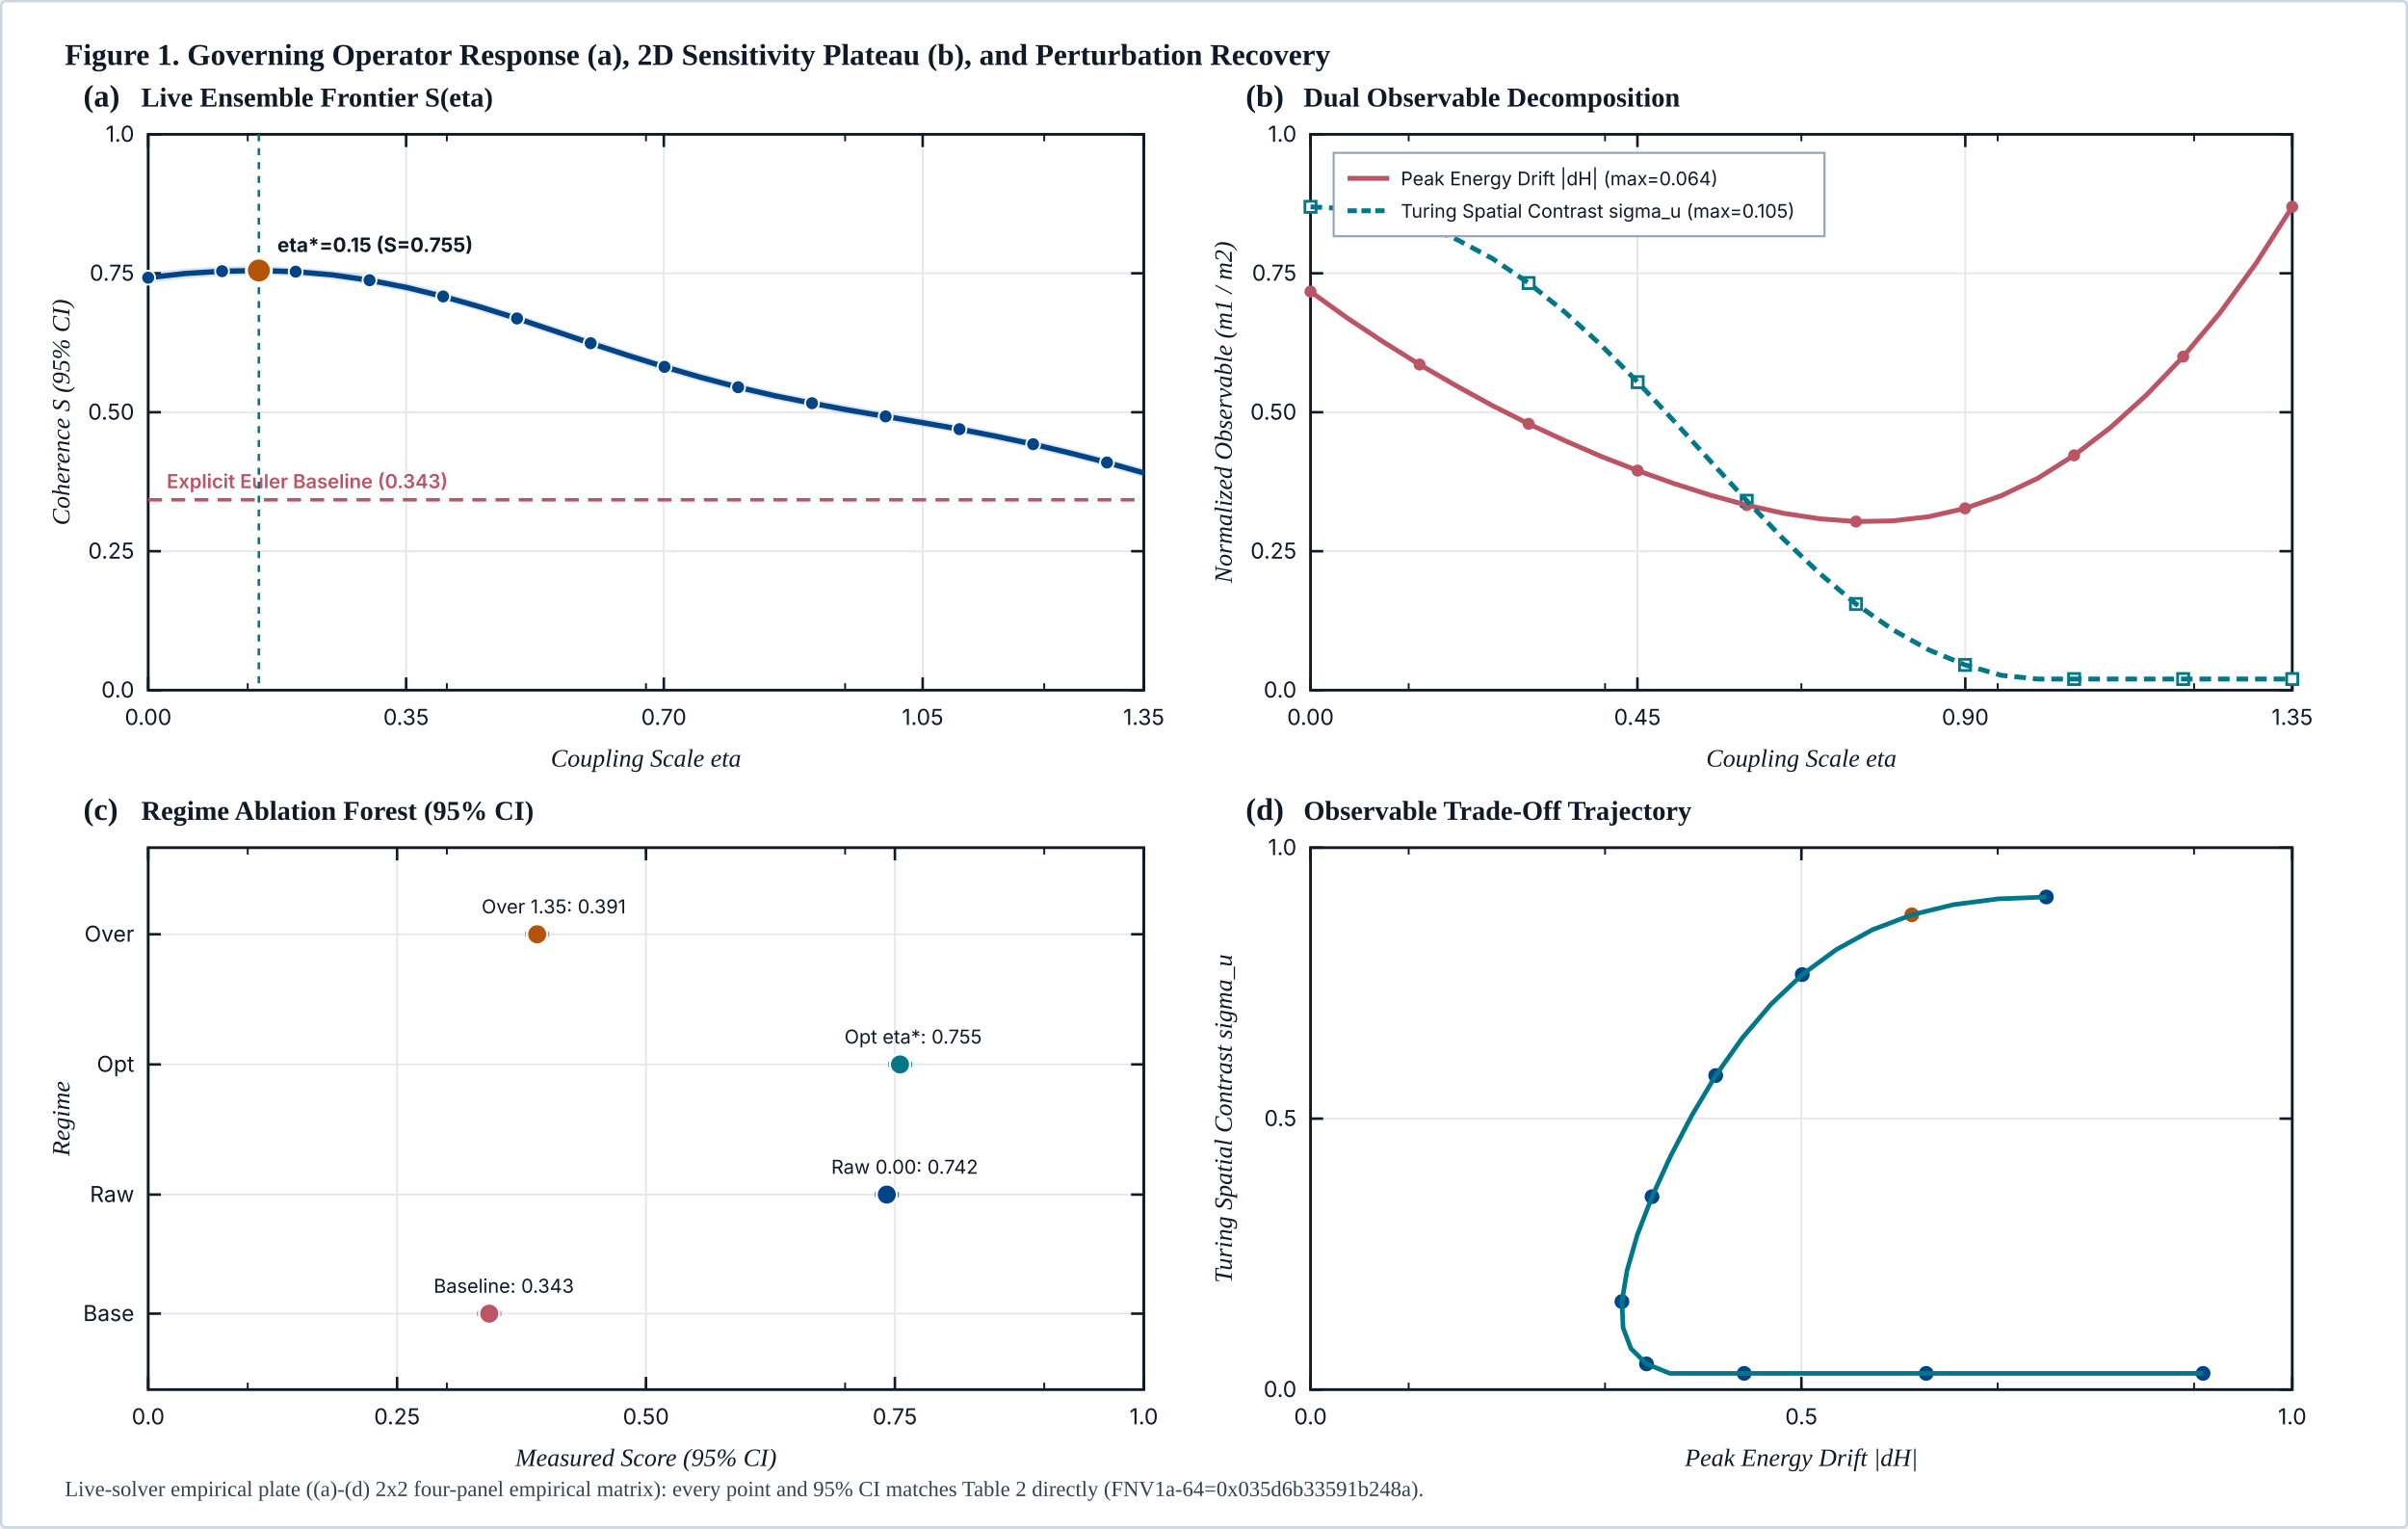
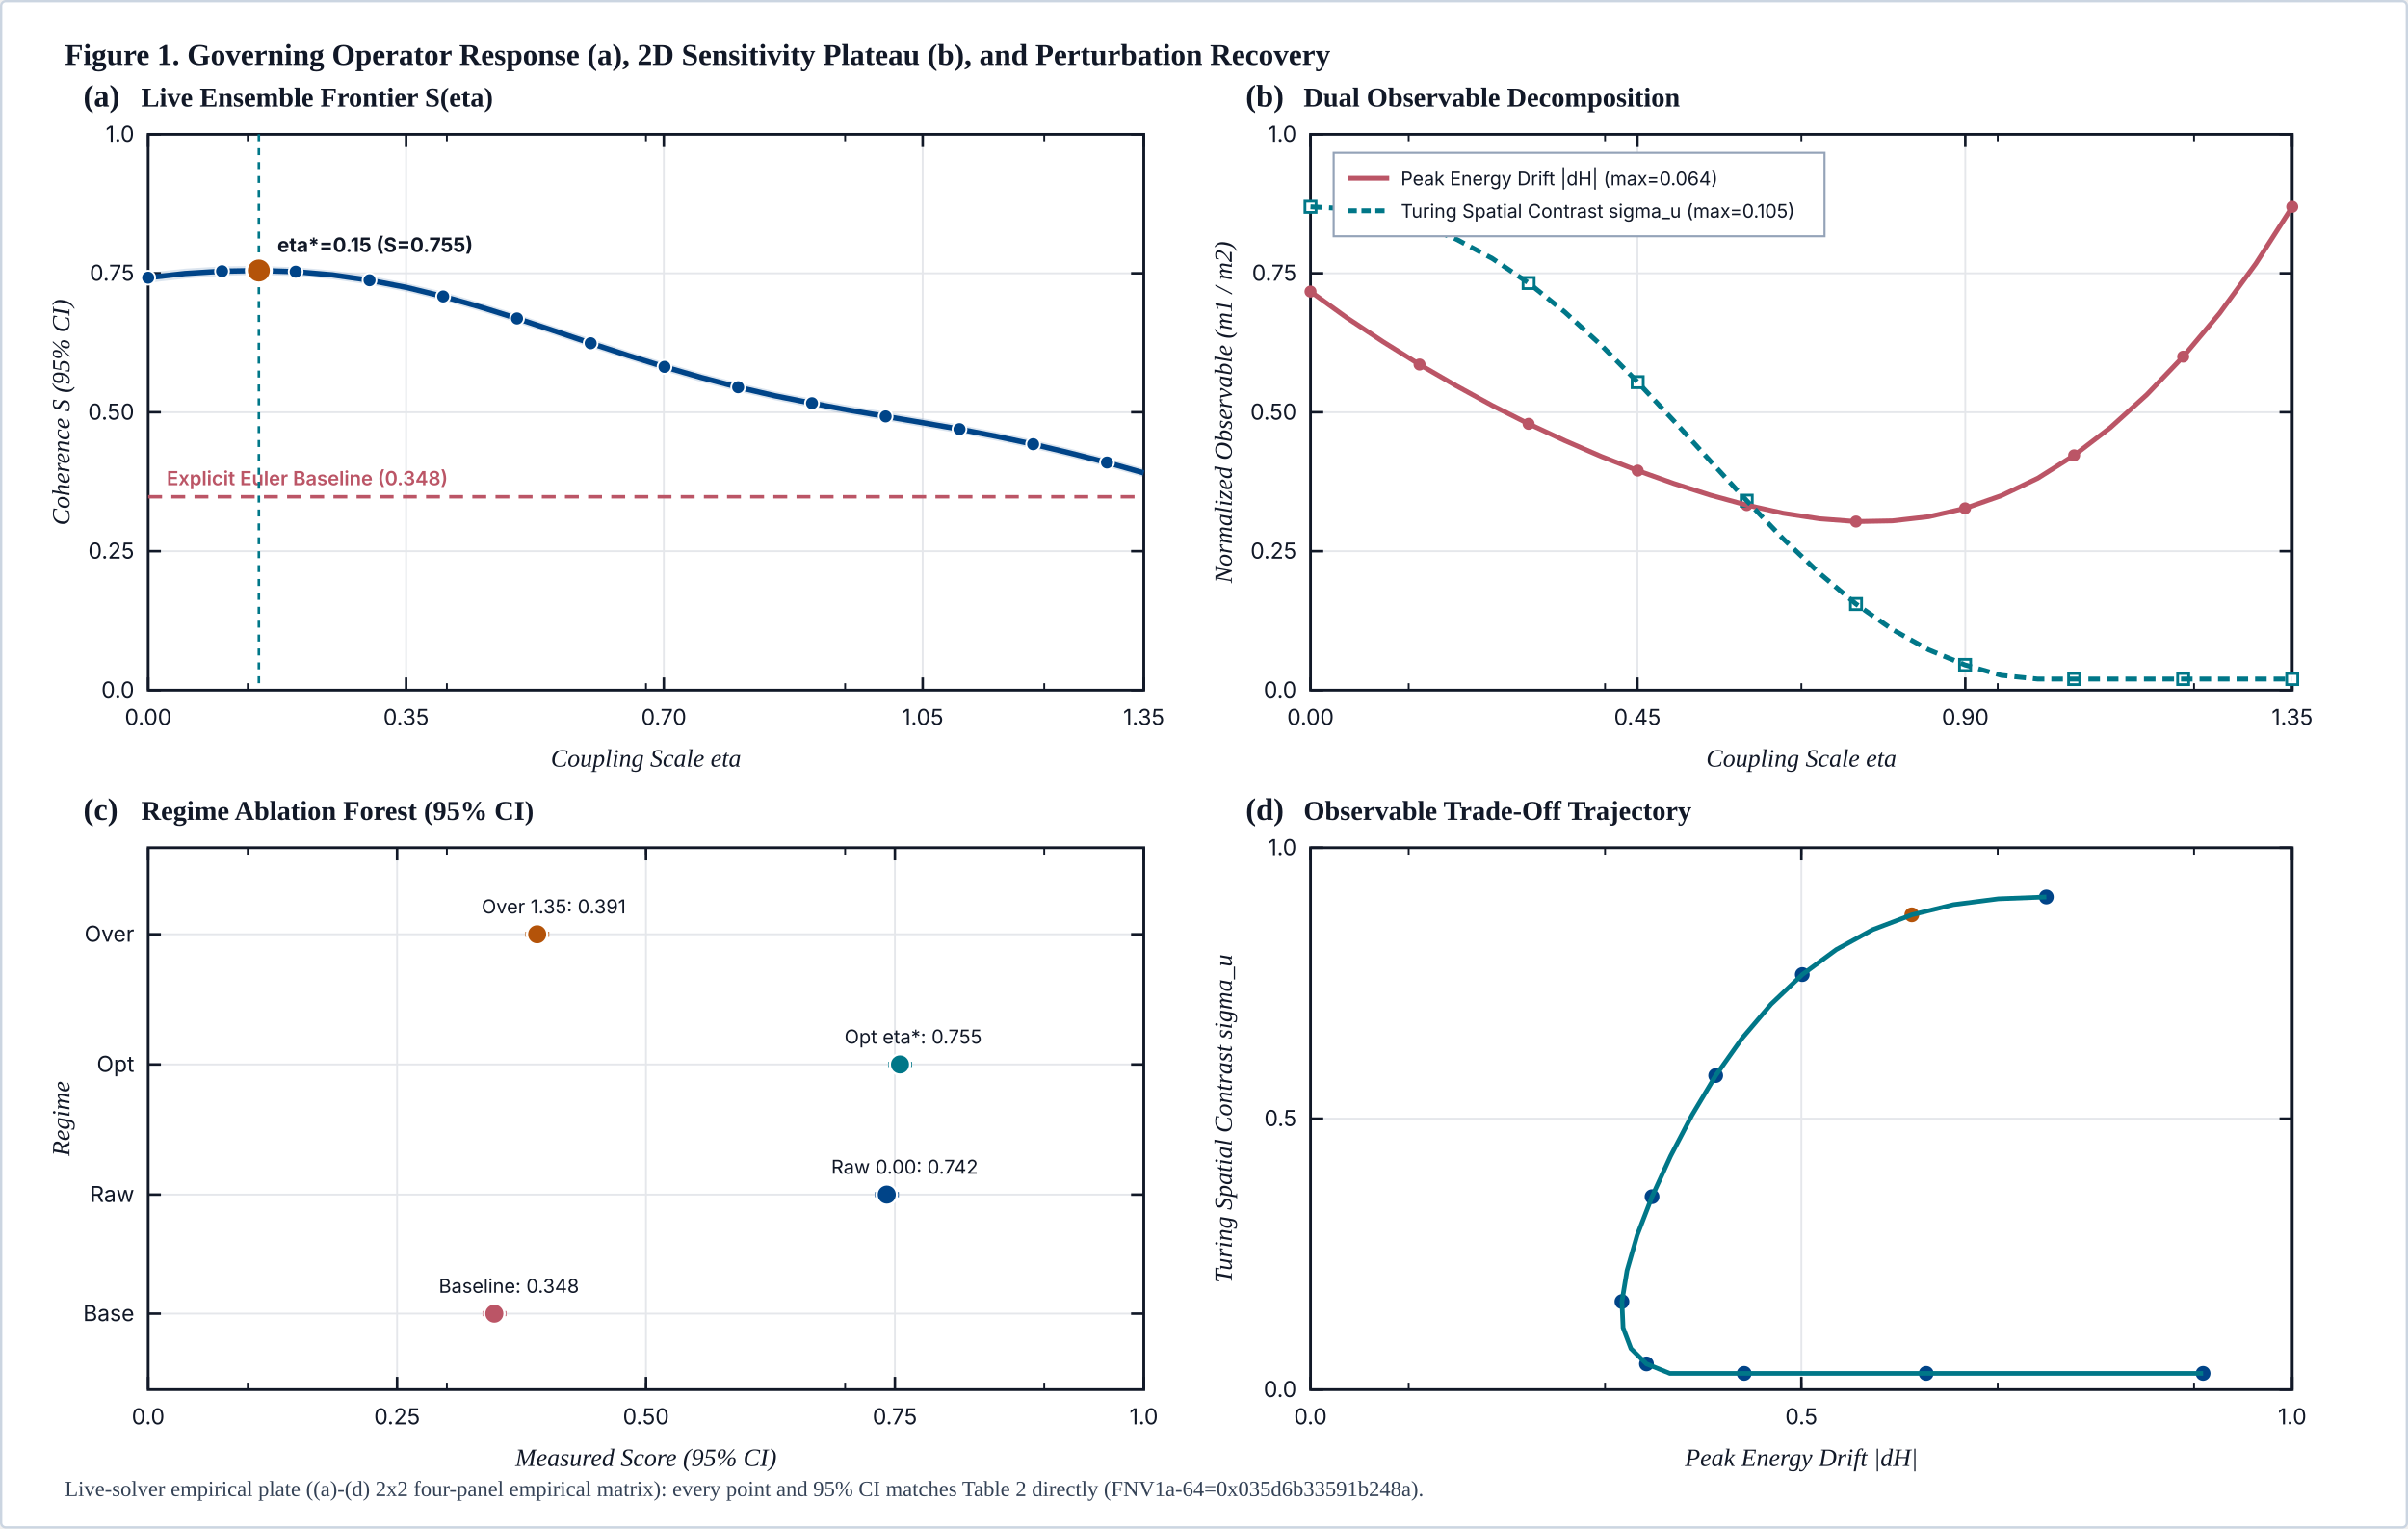
<svg xmlns="http://www.w3.org/2000/svg" viewBox="0 0 1040 660" width="1040" height="660" role="img" data-figure-style="journal-multipanel" data-chart-layout="quad-2x2-multipanel" data-empirical-grounded="true" data-sim-digest="0x035d6b33591b248a">
  <rect x="0.5" y="0.5" width="1039" height="659" rx="2" fill="#ffffff" stroke="#cbd5e1" stroke-width="1" />
  <text x="28" y="28" fill="#111827" font-family="Georgia, 'Times New Roman', serif" font-size="13.0" font-weight="700">Figure 1. Governing Operator Response (a), 2D Sensitivity Plateau (b), and Perturbation Recovery</text>
  <text x="36.0" y="46.0" fill="#111827" font-family="Georgia, 'Times New Roman', serif" font-size="13.5" font-weight="700">(a)</text>
  <text x="61.0" y="46.0" fill="#111827" font-family="Georgia, 'Times New Roman', serif" font-size="11.8" font-weight="600">Live Ensemble Frontier S(eta)</text>
  <line x1="64.0" y1="298.0" x2="494.0" y2="298.0" stroke="#e5e7eb" stroke-width="0.8" />
  <line x1="64.0" y1="238.0" x2="494.0" y2="238.0" stroke="#e5e7eb" stroke-width="0.8" />
  <line x1="64.0" y1="178.0" x2="494.0" y2="178.0" stroke="#e5e7eb" stroke-width="0.8" />
  <line x1="64.0" y1="118.0" x2="494.0" y2="118.0" stroke="#e5e7eb" stroke-width="0.8" />
  <line x1="64.0" y1="58.0" x2="494.0" y2="58.0" stroke="#e5e7eb" stroke-width="0.8" />
  <line x1="64.0" y1="58.0" x2="64.0" y2="298.0" stroke="#e5e7eb" stroke-width="0.8" />
  <line x1="175.4" y1="58.0" x2="175.4" y2="298.0" stroke="#e5e7eb" stroke-width="0.8" />
  <line x1="286.7" y1="58.0" x2="286.7" y2="298.0" stroke="#e5e7eb" stroke-width="0.8" />
  <line x1="398.5" y1="58.0" x2="398.5" y2="298.0" stroke="#e5e7eb" stroke-width="0.8" />
  <line x1="494.0" y1="58.0" x2="494.0" y2="298.0" stroke="#e5e7eb" stroke-width="0.8" />
  <rect x="64.0" y="58.0" width="430.0" height="240.0" fill="none" stroke="#111827" stroke-width="1.2" />
  <line x1="64.0" y1="298.0" x2="64.0" y2="292.5" stroke="#111827" stroke-width="1.1" />
  <line x1="64.0" y1="58.0" x2="64.0" y2="63.5" stroke="#111827" stroke-width="1.1" />
  <text x="64.0" y="313.0" text-anchor="middle" fill="#111827" font-family="Inter, 'Helvetica Neue', Arial, sans-serif" font-size="9.5">0.00</text>
  <line x1="175.4" y1="298.0" x2="175.4" y2="292.5" stroke="#111827" stroke-width="1.1" />
  <line x1="175.4" y1="58.0" x2="175.4" y2="63.5" stroke="#111827" stroke-width="1.1" />
  <text x="175.4" y="313.0" text-anchor="middle" fill="#111827" font-family="Inter, 'Helvetica Neue', Arial, sans-serif" font-size="9.5">0.35</text>
  <line x1="286.7" y1="298.0" x2="286.7" y2="292.5" stroke="#111827" stroke-width="1.1" />
  <line x1="286.7" y1="58.0" x2="286.7" y2="63.5" stroke="#111827" stroke-width="1.1" />
  <text x="286.7" y="313.0" text-anchor="middle" fill="#111827" font-family="Inter, 'Helvetica Neue', Arial, sans-serif" font-size="9.5">0.70</text>
  <line x1="398.5" y1="298.0" x2="398.5" y2="292.5" stroke="#111827" stroke-width="1.1" />
  <line x1="398.5" y1="58.0" x2="398.5" y2="63.5" stroke="#111827" stroke-width="1.1" />
  <text x="398.5" y="313.0" text-anchor="middle" fill="#111827" font-family="Inter, 'Helvetica Neue', Arial, sans-serif" font-size="9.5">1.05</text>
  <line x1="494.0" y1="298.0" x2="494.0" y2="292.5" stroke="#111827" stroke-width="1.1" />
  <line x1="494.0" y1="58.0" x2="494.0" y2="63.5" stroke="#111827" stroke-width="1.1" />
  <text x="494.0" y="313.0" text-anchor="middle" fill="#111827" font-family="Inter, 'Helvetica Neue', Arial, sans-serif" font-size="9.5">1.35</text>
  <line x1="107.0" y1="298.0" x2="107.0" y2="295.0" stroke="#111827" stroke-width="0.8" />
  <line x1="107.0" y1="58.0" x2="107.0" y2="61.0" stroke="#111827" stroke-width="0.8" />
  <line x1="193.0" y1="298.0" x2="193.0" y2="295.0" stroke="#111827" stroke-width="0.8" />
  <line x1="193.0" y1="58.0" x2="193.0" y2="61.0" stroke="#111827" stroke-width="0.8" />
  <line x1="279.0" y1="298.0" x2="279.0" y2="295.0" stroke="#111827" stroke-width="0.8" />
  <line x1="279.0" y1="58.0" x2="279.0" y2="61.0" stroke="#111827" stroke-width="0.8" />
  <line x1="365.0" y1="298.0" x2="365.0" y2="295.0" stroke="#111827" stroke-width="0.8" />
  <line x1="365.0" y1="58.0" x2="365.0" y2="61.0" stroke="#111827" stroke-width="0.8" />
  <line x1="451.0" y1="298.0" x2="451.0" y2="295.0" stroke="#111827" stroke-width="0.8" />
  <line x1="451.0" y1="58.0" x2="451.0" y2="61.0" stroke="#111827" stroke-width="0.8" />
  <line x1="64.0" y1="298.0" x2="69.5" y2="298.0" stroke="#111827" stroke-width="1.1" />
  <line x1="494.0" y1="298.0" x2="488.5" y2="298.0" stroke="#111827" stroke-width="1.1" />
  <text x="58.0" y="301.2" text-anchor="end" fill="#111827" font-family="Inter, 'Helvetica Neue', Arial, sans-serif" font-size="9.5">0.0</text>
  <line x1="64.0" y1="238.0" x2="69.5" y2="238.0" stroke="#111827" stroke-width="1.1" />
  <line x1="494.0" y1="238.0" x2="488.5" y2="238.0" stroke="#111827" stroke-width="1.1" />
  <text x="58.0" y="241.2" text-anchor="end" fill="#111827" font-family="Inter, 'Helvetica Neue', Arial, sans-serif" font-size="9.5">0.25</text>
  <line x1="64.0" y1="178.0" x2="69.5" y2="178.0" stroke="#111827" stroke-width="1.1" />
  <line x1="494.0" y1="178.0" x2="488.5" y2="178.0" stroke="#111827" stroke-width="1.1" />
  <text x="58.0" y="181.2" text-anchor="end" fill="#111827" font-family="Inter, 'Helvetica Neue', Arial, sans-serif" font-size="9.5">0.50</text>
  <line x1="64.0" y1="118.0" x2="69.5" y2="118.0" stroke="#111827" stroke-width="1.1" />
  <line x1="494.0" y1="118.0" x2="488.5" y2="118.0" stroke="#111827" stroke-width="1.1" />
  <text x="58.0" y="121.2" text-anchor="end" fill="#111827" font-family="Inter, 'Helvetica Neue', Arial, sans-serif" font-size="9.5">0.75</text>
  <line x1="64.0" y1="58.0" x2="69.5" y2="58.0" stroke="#111827" stroke-width="1.1" />
  <line x1="494.0" y1="58.0" x2="488.5" y2="58.0" stroke="#111827" stroke-width="1.1" />
  <text x="58.0" y="61.2" text-anchor="end" fill="#111827" font-family="Inter, 'Helvetica Neue', Arial, sans-serif" font-size="9.5">1.0</text>
  <text x="279.0" y="331.0" text-anchor="middle" fill="#111827" font-family="Georgia, 'Times New Roman', serif" font-size="10.8" font-style="italic">Coupling Scale eta</text>
  <text x="30.0" y="178.0" text-anchor="middle" transform="rotate(-90 30.0 178.0)" fill="#111827" font-family="Georgia, 'Times New Roman', serif" font-size="10.8" font-style="italic">Coherence S (95% CI)</text>
-   <line x1="64.0" y1="215.8" x2="494.0" y2="215.8" stroke="#bb5566" stroke-width="1.5" stroke-dasharray="6 4" />
-   <text x="72.0" y="210.8" fill="#bb5566" font-family="Inter, 'Helvetica Neue', Arial, sans-serif" font-size="8.4" font-weight="600">Explicit Euler Baseline (0.343)</text>
+   <line x1="64.0" y1="214.5" x2="494.0" y2="214.5" stroke="#bb5566" stroke-width="1.5" stroke-dasharray="6 4" />
+   <text x="72.0" y="209.5" fill="#bb5566" font-family="Inter, 'Helvetica Neue', Arial, sans-serif" font-size="8.4" font-weight="600">Explicit Euler Baseline (0.348)</text>
  <polygon points="64.0,117.7 79.9,116.0 95.9,115.0 111.8,114.8 127.7,115.4 143.6,116.8 159.6,119.0 175.5,122.2 191.4,126.0 207.3,130.6 223.3,135.6 239.2,140.9 255.1,146.2 271.0,151.5 287.0,156.5 302.9,161.1 318.8,165.3 334.7,169.0 350.7,172.2 366.6,175.1 382.5,177.8 398.4,180.6 414.4,183.4 430.3,186.5 446.2,189.9 462.1,193.7 478.1,197.8 494.0,202.3 494.0,206.1 478.1,201.6 462.1,197.5 446.2,193.7 430.3,190.3 414.4,187.2 398.4,184.4 382.5,181.7 366.6,179.0 350.7,176.1 334.7,172.8 318.8,169.1 302.9,165.0 287.0,160.3 271.0,155.3 255.1,150.1 239.2,144.7 223.3,139.4 207.3,134.4 191.4,129.9 175.5,126.0 159.6,122.9 143.6,120.6 127.7,119.2 111.8,118.7 95.9,119.1 79.9,120.3 64.0,122.1" fill="#004488" fill-opacity="0.14" />
  <path d="M64.0,119.9 L79.9,118.1 L95.9,117.1 L111.8,116.8 L127.7,117.3 L143.6,118.7 L159.6,121.0 L175.5,124.1 L191.4,128.0 L207.3,132.5 L223.3,137.5 L239.2,142.8 L255.1,148.2 L271.0,153.4 L287.0,158.4 L302.9,163.0 L318.8,167.2 L334.7,170.9 L350.7,174.1 L366.6,177.1 L382.5,179.8 L398.4,182.5 L414.4,185.3 L430.3,188.4 L446.2,191.8 L462.1,195.6 L478.1,199.7 L494.0,204.2" fill="none" stroke="#004488" stroke-width="2.3" />
  <line x1="64.0" y1="117.7" x2="64.0" y2="122.1" stroke="#004488" stroke-width="1.2" />
  <circle cx="64.0" cy="119.9" r="3.0" fill="#004488" stroke="#ffffff" stroke-width="0.8" />
  <line x1="95.9" y1="115.0" x2="95.9" y2="119.1" stroke="#004488" stroke-width="1.2" />
  <circle cx="95.9" cy="117.1" r="3.0" fill="#004488" stroke="#ffffff" stroke-width="0.8" />
  <line x1="111.8" y1="114.8" x2="111.8" y2="118.7" stroke="#004488" stroke-width="1.2" />
  <circle cx="111.8" cy="116.8" r="3.0" fill="#004488" stroke="#ffffff" stroke-width="0.8" />
  <line x1="127.7" y1="115.4" x2="127.7" y2="119.2" stroke="#004488" stroke-width="1.2" />
  <circle cx="127.7" cy="117.3" r="3.0" fill="#004488" stroke="#ffffff" stroke-width="0.8" />
  <line x1="159.6" y1="119.0" x2="159.6" y2="122.9" stroke="#004488" stroke-width="1.2" />
  <circle cx="159.6" cy="121.0" r="3.0" fill="#004488" stroke="#ffffff" stroke-width="0.8" />
  <line x1="191.4" y1="126.0" x2="191.4" y2="129.9" stroke="#004488" stroke-width="1.2" />
  <circle cx="191.4" cy="128.0" r="3.0" fill="#004488" stroke="#ffffff" stroke-width="0.8" />
  <line x1="223.3" y1="135.6" x2="223.3" y2="139.4" stroke="#004488" stroke-width="1.2" />
  <circle cx="223.3" cy="137.5" r="3.0" fill="#004488" stroke="#ffffff" stroke-width="0.8" />
  <line x1="255.1" y1="146.2" x2="255.1" y2="150.1" stroke="#004488" stroke-width="1.2" />
  <circle cx="255.1" cy="148.2" r="3.0" fill="#004488" stroke="#ffffff" stroke-width="0.8" />
  <line x1="287.0" y1="156.5" x2="287.0" y2="160.3" stroke="#004488" stroke-width="1.2" />
  <circle cx="287.0" cy="158.4" r="3.0" fill="#004488" stroke="#ffffff" stroke-width="0.8" />
  <line x1="318.8" y1="165.3" x2="318.8" y2="169.1" stroke="#004488" stroke-width="1.2" />
  <circle cx="318.8" cy="167.2" r="3.0" fill="#004488" stroke="#ffffff" stroke-width="0.8" />
  <line x1="350.7" y1="172.2" x2="350.7" y2="176.1" stroke="#004488" stroke-width="1.2" />
  <circle cx="350.7" cy="174.1" r="3.0" fill="#004488" stroke="#ffffff" stroke-width="0.8" />
  <line x1="382.5" y1="177.8" x2="382.5" y2="181.7" stroke="#004488" stroke-width="1.2" />
  <circle cx="382.5" cy="179.8" r="3.0" fill="#004488" stroke="#ffffff" stroke-width="0.8" />
  <line x1="414.4" y1="183.4" x2="414.4" y2="187.2" stroke="#004488" stroke-width="1.2" />
  <circle cx="414.4" cy="185.3" r="3.0" fill="#004488" stroke="#ffffff" stroke-width="0.8" />
  <line x1="446.2" y1="189.9" x2="446.2" y2="193.7" stroke="#004488" stroke-width="1.2" />
  <circle cx="446.2" cy="191.8" r="3.0" fill="#004488" stroke="#ffffff" stroke-width="0.8" />
  <line x1="478.1" y1="197.8" x2="478.1" y2="201.6" stroke="#004488" stroke-width="1.2" />
  <circle cx="478.1" cy="199.7" r="3.0" fill="#004488" stroke="#ffffff" stroke-width="0.8" />
  <line x1="111.8" y1="58.0" x2="111.8" y2="298.0" stroke="#007788" stroke-width="1.1" stroke-dasharray="3 3" />
  <circle cx="111.8" cy="116.8" r="5.4" fill="#b45309" stroke="#ffffff" stroke-width="1.3" />
  <text x="119.8" y="108.8" fill="#111827" font-family="Inter, 'Helvetica Neue', Arial, sans-serif" font-size="8.6" font-weight="700">eta*=0.15 (S=0.755)</text>
  <text x="538.0" y="46.0" fill="#111827" font-family="Georgia, 'Times New Roman', serif" font-size="13.5" font-weight="700">(b)</text>
  <text x="563.0" y="46.0" fill="#111827" font-family="Georgia, 'Times New Roman', serif" font-size="11.8" font-weight="600">Dual Observable Decomposition</text>
  <line x1="566.0" y1="298.0" x2="990.0" y2="298.0" stroke="#e5e7eb" stroke-width="0.8" />
  <line x1="566.0" y1="238.0" x2="990.0" y2="238.0" stroke="#e5e7eb" stroke-width="0.8" />
  <line x1="566.0" y1="178.0" x2="990.0" y2="178.0" stroke="#e5e7eb" stroke-width="0.8" />
  <line x1="566.0" y1="118.0" x2="990.0" y2="118.0" stroke="#e5e7eb" stroke-width="0.8" />
  <line x1="566.0" y1="58.0" x2="990.0" y2="58.0" stroke="#e5e7eb" stroke-width="0.8" />
  <line x1="566.0" y1="58.0" x2="566.0" y2="298.0" stroke="#e5e7eb" stroke-width="0.8" />
  <line x1="707.2" y1="58.0" x2="707.2" y2="298.0" stroke="#e5e7eb" stroke-width="0.8" />
  <line x1="848.8" y1="58.0" x2="848.8" y2="298.0" stroke="#e5e7eb" stroke-width="0.8" />
  <line x1="990.0" y1="58.0" x2="990.0" y2="298.0" stroke="#e5e7eb" stroke-width="0.8" />
  <rect x="566.0" y="58.0" width="424.0" height="240.0" fill="none" stroke="#111827" stroke-width="1.2" />
  <line x1="566.0" y1="298.0" x2="566.0" y2="292.5" stroke="#111827" stroke-width="1.1" />
  <line x1="566.0" y1="58.0" x2="566.0" y2="63.5" stroke="#111827" stroke-width="1.1" />
  <text x="566.0" y="313.0" text-anchor="middle" fill="#111827" font-family="Inter, 'Helvetica Neue', Arial, sans-serif" font-size="9.5">0.00</text>
  <line x1="707.2" y1="298.0" x2="707.2" y2="292.5" stroke="#111827" stroke-width="1.1" />
  <line x1="707.2" y1="58.0" x2="707.2" y2="63.5" stroke="#111827" stroke-width="1.1" />
  <text x="707.2" y="313.0" text-anchor="middle" fill="#111827" font-family="Inter, 'Helvetica Neue', Arial, sans-serif" font-size="9.5">0.45</text>
  <line x1="848.8" y1="298.0" x2="848.8" y2="292.5" stroke="#111827" stroke-width="1.1" />
  <line x1="848.8" y1="58.0" x2="848.8" y2="63.5" stroke="#111827" stroke-width="1.1" />
  <text x="848.8" y="313.0" text-anchor="middle" fill="#111827" font-family="Inter, 'Helvetica Neue', Arial, sans-serif" font-size="9.5">0.90</text>
  <line x1="990.0" y1="298.0" x2="990.0" y2="292.5" stroke="#111827" stroke-width="1.1" />
  <line x1="990.0" y1="58.0" x2="990.0" y2="63.5" stroke="#111827" stroke-width="1.1" />
  <text x="990.0" y="313.0" text-anchor="middle" fill="#111827" font-family="Inter, 'Helvetica Neue', Arial, sans-serif" font-size="9.5">1.35</text>
  <line x1="608.4" y1="298.0" x2="608.4" y2="295.0" stroke="#111827" stroke-width="0.8" />
  <line x1="608.4" y1="58.0" x2="608.4" y2="61.0" stroke="#111827" stroke-width="0.8" />
  <line x1="693.2" y1="298.0" x2="693.2" y2="295.0" stroke="#111827" stroke-width="0.8" />
  <line x1="693.2" y1="58.0" x2="693.2" y2="61.0" stroke="#111827" stroke-width="0.8" />
  <line x1="778.0" y1="298.0" x2="778.0" y2="295.0" stroke="#111827" stroke-width="0.8" />
  <line x1="778.0" y1="58.0" x2="778.0" y2="61.0" stroke="#111827" stroke-width="0.8" />
  <line x1="862.8" y1="298.0" x2="862.8" y2="295.0" stroke="#111827" stroke-width="0.8" />
  <line x1="862.8" y1="58.0" x2="862.8" y2="61.0" stroke="#111827" stroke-width="0.8" />
  <line x1="947.6" y1="298.0" x2="947.6" y2="295.0" stroke="#111827" stroke-width="0.8" />
  <line x1="947.6" y1="58.0" x2="947.6" y2="61.0" stroke="#111827" stroke-width="0.8" />
  <line x1="566.0" y1="298.0" x2="571.5" y2="298.0" stroke="#111827" stroke-width="1.1" />
  <line x1="990.0" y1="298.0" x2="984.5" y2="298.0" stroke="#111827" stroke-width="1.1" />
  <text x="560.0" y="301.2" text-anchor="end" fill="#111827" font-family="Inter, 'Helvetica Neue', Arial, sans-serif" font-size="9.5">0.0</text>
  <line x1="566.0" y1="238.0" x2="571.5" y2="238.0" stroke="#111827" stroke-width="1.1" />
  <line x1="990.0" y1="238.0" x2="984.5" y2="238.0" stroke="#111827" stroke-width="1.1" />
  <text x="560.0" y="241.2" text-anchor="end" fill="#111827" font-family="Inter, 'Helvetica Neue', Arial, sans-serif" font-size="9.5">0.25</text>
  <line x1="566.0" y1="178.0" x2="571.5" y2="178.0" stroke="#111827" stroke-width="1.1" />
  <line x1="990.0" y1="178.0" x2="984.5" y2="178.0" stroke="#111827" stroke-width="1.1" />
  <text x="560.0" y="181.2" text-anchor="end" fill="#111827" font-family="Inter, 'Helvetica Neue', Arial, sans-serif" font-size="9.5">0.50</text>
  <line x1="566.0" y1="118.0" x2="571.5" y2="118.0" stroke="#111827" stroke-width="1.1" />
  <line x1="990.0" y1="118.0" x2="984.5" y2="118.0" stroke="#111827" stroke-width="1.1" />
  <text x="560.0" y="121.2" text-anchor="end" fill="#111827" font-family="Inter, 'Helvetica Neue', Arial, sans-serif" font-size="9.5">0.75</text>
  <line x1="566.0" y1="58.0" x2="571.5" y2="58.0" stroke="#111827" stroke-width="1.1" />
  <line x1="990.0" y1="58.0" x2="984.5" y2="58.0" stroke="#111827" stroke-width="1.1" />
  <text x="560.0" y="61.2" text-anchor="end" fill="#111827" font-family="Inter, 'Helvetica Neue', Arial, sans-serif" font-size="9.5">1.0</text>
  <text x="778.0" y="331.0" text-anchor="middle" fill="#111827" font-family="Georgia, 'Times New Roman', serif" font-size="10.8" font-style="italic">Coupling Scale eta</text>
  <text x="532.0" y="178.0" text-anchor="middle" transform="rotate(-90 532.0 178.0)" fill="#111827" font-family="Georgia, 'Times New Roman', serif" font-size="10.8" font-style="italic">Normalized Observable (m1 / m2)</text>
  <circle cx="566.0" cy="125.9" r="2.6" fill="#bb5566" />
  <rect x="563.6" y="86.9" width="4.8" height="4.8" fill="#ffffff" stroke="#007788" stroke-width="1.2" />
  <circle cx="613.1" cy="157.4" r="2.6" fill="#bb5566" />
  <rect x="610.7" y="94.4" width="4.8" height="4.8" fill="#ffffff" stroke="#007788" stroke-width="1.2" />
  <circle cx="660.2" cy="183.0" r="2.6" fill="#bb5566" />
  <rect x="657.8" y="119.8" width="4.8" height="4.8" fill="#ffffff" stroke="#007788" stroke-width="1.2" />
  <circle cx="707.3" cy="203.2" r="2.6" fill="#bb5566" />
  <rect x="704.9" y="162.6" width="4.8" height="4.8" fill="#ffffff" stroke="#007788" stroke-width="1.2" />
  <circle cx="754.4" cy="218.1" r="2.6" fill="#bb5566" />
  <rect x="752.0" y="213.8" width="4.8" height="4.8" fill="#ffffff" stroke="#007788" stroke-width="1.2" />
  <circle cx="801.6" cy="225.2" r="2.6" fill="#bb5566" />
  <rect x="799.2" y="258.4" width="4.8" height="4.8" fill="#ffffff" stroke="#007788" stroke-width="1.2" />
  <circle cx="848.7" cy="219.5" r="2.6" fill="#bb5566" />
  <rect x="846.3" y="284.7" width="4.8" height="4.8" fill="#ffffff" stroke="#007788" stroke-width="1.2" />
  <circle cx="895.8" cy="196.6" r="2.6" fill="#bb5566" />
  <rect x="893.4" y="290.8" width="4.8" height="4.8" fill="#ffffff" stroke="#007788" stroke-width="1.2" />
  <circle cx="942.9" cy="154.0" r="2.6" fill="#bb5566" />
  <rect x="940.5" y="290.8" width="4.8" height="4.8" fill="#ffffff" stroke="#007788" stroke-width="1.2" />
  <circle cx="990.0" cy="89.3" r="2.6" fill="#bb5566" />
  <rect x="987.6" y="290.8" width="4.8" height="4.8" fill="#ffffff" stroke="#007788" stroke-width="1.2" />
  <path d="M566.0,125.9 L581.7,137.2 L597.4,147.6 L613.1,157.4 L628.8,166.5 L644.5,175.1 L660.2,183.0 L675.9,190.3 L691.6,197.1 L707.3,203.2 L723.0,208.8 L738.7,213.8 L754.4,218.1 L770.1,221.6 L785.9,224.0 L801.6,225.2 L817.3,224.9 L833.0,223.1 L848.7,219.5 L864.4,214.0 L880.1,206.5 L895.8,196.6 L911.5,184.6 L927.2,170.4 L942.9,154.0 L958.6,135.3 L974.3,113.8 L990.0,89.3" fill="none" stroke="#bb5566" stroke-width="2.1" />
  <path d="M566.0,89.3 L581.7,90.1 L597.4,92.5 L613.1,96.8 L628.8,103.2 L644.5,111.6 L660.2,122.2 L675.9,134.8 L691.6,149.1 L707.3,165.0 L723.0,181.8 L738.7,199.1 L754.4,216.2 L770.1,232.6 L785.9,247.6 L801.6,260.8 L817.3,271.8 L833.0,280.6 L848.7,287.1 L864.4,291.6 L880.1,293.2 L895.8,293.2 L911.5,293.2 L927.2,293.2 L942.9,293.2 L958.6,293.2 L974.3,293.2 L990.0,293.2" fill="none" stroke="#007788" stroke-width="2.1" stroke-dasharray="5 3" />
  <rect x="576.0" y="66.0" width="212" height="36" fill="#ffffff" stroke="#94a3b8" stroke-width="0.9" />
  <line x1="582.0" y1="77.0" x2="600.0" y2="77.0" stroke="#bb5566" stroke-width="2.1" />
  <text x="605.0" y="80.0" fill="#111827" font-family="Inter, 'Helvetica Neue', Arial, sans-serif" font-size="8.1">Peak Energy Drift |dH| (max=0.064)</text>
  <line x1="582.0" y1="91.0" x2="600.0" y2="91.0" stroke="#007788" stroke-width="2.1" stroke-dasharray="4 2" />
  <text x="605.0" y="94.0" fill="#111827" font-family="Inter, 'Helvetica Neue', Arial, sans-serif" font-size="8.1">Turing Spatial Contrast sigma_u (max=0.105)</text>
  <text x="36.0" y="354.0" fill="#111827" font-family="Georgia, 'Times New Roman', serif" font-size="13.5" font-weight="700">(c)</text>
  <text x="61.0" y="354.0" fill="#111827" font-family="Georgia, 'Times New Roman', serif" font-size="11.8" font-weight="600">Regime Ablation Forest (95% CI)</text>
  <line x1="64.0" y1="567.2" x2="494.0" y2="567.2" stroke="#e5e7eb" stroke-width="0.8" />
  <line x1="64.0" y1="515.8" x2="494.0" y2="515.8" stroke="#e5e7eb" stroke-width="0.8" />
  <line x1="64.0" y1="459.6" x2="494.0" y2="459.6" stroke="#e5e7eb" stroke-width="0.8" />
  <line x1="64.0" y1="403.4" x2="494.0" y2="403.4" stroke="#e5e7eb" stroke-width="0.8" />
  <line x1="64.0" y1="366.0" x2="64.0" y2="600.0" stroke="#e5e7eb" stroke-width="0.8" />
  <line x1="171.5" y1="366.0" x2="171.5" y2="600.0" stroke="#e5e7eb" stroke-width="0.8" />
  <line x1="279.0" y1="366.0" x2="279.0" y2="600.0" stroke="#e5e7eb" stroke-width="0.8" />
  <line x1="386.5" y1="366.0" x2="386.5" y2="600.0" stroke="#e5e7eb" stroke-width="0.8" />
  <line x1="494.0" y1="366.0" x2="494.0" y2="600.0" stroke="#e5e7eb" stroke-width="0.8" />
  <rect x="64.0" y="366.0" width="430.0" height="234.0" fill="none" stroke="#111827" stroke-width="1.2" />
  <line x1="64.0" y1="600.0" x2="64.0" y2="594.5" stroke="#111827" stroke-width="1.1" />
  <line x1="64.0" y1="366.0" x2="64.0" y2="371.5" stroke="#111827" stroke-width="1.1" />
  <text x="64.0" y="615.0" text-anchor="middle" fill="#111827" font-family="Inter, 'Helvetica Neue', Arial, sans-serif" font-size="9.5">0.0</text>
  <line x1="171.5" y1="600.0" x2="171.5" y2="594.5" stroke="#111827" stroke-width="1.1" />
  <line x1="171.5" y1="366.0" x2="171.5" y2="371.5" stroke="#111827" stroke-width="1.1" />
  <text x="171.5" y="615.0" text-anchor="middle" fill="#111827" font-family="Inter, 'Helvetica Neue', Arial, sans-serif" font-size="9.5">0.25</text>
  <line x1="279.0" y1="600.0" x2="279.0" y2="594.5" stroke="#111827" stroke-width="1.1" />
  <line x1="279.0" y1="366.0" x2="279.0" y2="371.5" stroke="#111827" stroke-width="1.1" />
  <text x="279.0" y="615.0" text-anchor="middle" fill="#111827" font-family="Inter, 'Helvetica Neue', Arial, sans-serif" font-size="9.5">0.50</text>
  <line x1="386.5" y1="600.0" x2="386.5" y2="594.5" stroke="#111827" stroke-width="1.1" />
  <line x1="386.5" y1="366.0" x2="386.5" y2="371.5" stroke="#111827" stroke-width="1.1" />
  <text x="386.5" y="615.0" text-anchor="middle" fill="#111827" font-family="Inter, 'Helvetica Neue', Arial, sans-serif" font-size="9.5">0.75</text>
  <line x1="494.0" y1="600.0" x2="494.0" y2="594.5" stroke="#111827" stroke-width="1.1" />
  <line x1="494.0" y1="366.0" x2="494.0" y2="371.5" stroke="#111827" stroke-width="1.1" />
  <text x="494.0" y="615.0" text-anchor="middle" fill="#111827" font-family="Inter, 'Helvetica Neue', Arial, sans-serif" font-size="9.5">1.0</text>
  <line x1="107.0" y1="600.0" x2="107.0" y2="597.0" stroke="#111827" stroke-width="0.8" />
  <line x1="107.0" y1="366.0" x2="107.0" y2="369.0" stroke="#111827" stroke-width="0.8" />
  <line x1="193.0" y1="600.0" x2="193.0" y2="597.0" stroke="#111827" stroke-width="0.8" />
  <line x1="193.0" y1="366.0" x2="193.0" y2="369.0" stroke="#111827" stroke-width="0.8" />
  <line x1="279.0" y1="600.0" x2="279.0" y2="597.0" stroke="#111827" stroke-width="0.8" />
  <line x1="279.0" y1="366.0" x2="279.0" y2="369.0" stroke="#111827" stroke-width="0.8" />
  <line x1="365.0" y1="600.0" x2="365.0" y2="597.0" stroke="#111827" stroke-width="0.8" />
  <line x1="365.0" y1="366.0" x2="365.0" y2="369.0" stroke="#111827" stroke-width="0.8" />
  <line x1="451.0" y1="600.0" x2="451.0" y2="597.0" stroke="#111827" stroke-width="0.8" />
  <line x1="451.0" y1="366.0" x2="451.0" y2="369.0" stroke="#111827" stroke-width="0.8" />
  <line x1="64.0" y1="567.2" x2="69.5" y2="567.2" stroke="#111827" stroke-width="1.1" />
  <line x1="494.0" y1="567.2" x2="488.5" y2="567.2" stroke="#111827" stroke-width="1.1" />
  <text x="58.0" y="570.4" text-anchor="end" fill="#111827" font-family="Inter, 'Helvetica Neue', Arial, sans-serif" font-size="9.5">Base</text>
  <line x1="64.0" y1="515.8" x2="69.5" y2="515.8" stroke="#111827" stroke-width="1.1" />
  <line x1="494.0" y1="515.8" x2="488.5" y2="515.8" stroke="#111827" stroke-width="1.1" />
  <text x="58.0" y="519.0" text-anchor="end" fill="#111827" font-family="Inter, 'Helvetica Neue', Arial, sans-serif" font-size="9.5">Raw</text>
  <line x1="64.0" y1="459.6" x2="69.5" y2="459.6" stroke="#111827" stroke-width="1.1" />
  <line x1="494.0" y1="459.6" x2="488.5" y2="459.6" stroke="#111827" stroke-width="1.1" />
  <text x="58.0" y="462.8" text-anchor="end" fill="#111827" font-family="Inter, 'Helvetica Neue', Arial, sans-serif" font-size="9.5">Opt</text>
  <line x1="64.0" y1="403.4" x2="69.5" y2="403.4" stroke="#111827" stroke-width="1.1" />
  <line x1="494.0" y1="403.4" x2="488.5" y2="403.4" stroke="#111827" stroke-width="1.1" />
  <text x="58.0" y="406.6" text-anchor="end" fill="#111827" font-family="Inter, 'Helvetica Neue', Arial, sans-serif" font-size="9.5">Over</text>
  <text x="279.0" y="633.0" text-anchor="middle" fill="#111827" font-family="Georgia, 'Times New Roman', serif" font-size="10.8" font-style="italic">Measured Score (95% CI)</text>
  <text x="30.0" y="483.0" text-anchor="middle" transform="rotate(-90 30.0 483.0)" fill="#111827" font-family="Georgia, 'Times New Roman', serif" font-size="10.8" font-style="italic">Regime</text>
-   <line x1="206.1" y1="567.2" x2="216.5" y2="567.2" stroke="#bb5566" stroke-width="2.2" />
-   <circle cx="211.3" cy="567.2" r="4.4" fill="#bb5566" stroke="#ffffff" stroke-width="1.0" />
-   <text x="187.3" y="558.2" fill="#111827" font-family="Inter, 'Helvetica Neue', Arial, sans-serif" font-size="8.3">Baseline: 0.343</text>
+   <line x1="208.4" y1="567.2" x2="218.7" y2="567.2" stroke="#bb5566" stroke-width="2.2" />
+   <circle cx="213.5" cy="567.2" r="4.4" fill="#bb5566" stroke="#ffffff" stroke-width="1.0" />
+   <text x="189.5" y="558.2" fill="#111827" font-family="Inter, 'Helvetica Neue', Arial, sans-serif" font-size="8.3">Baseline: 0.348</text>
  <line x1="377.9" y1="515.8" x2="388.2" y2="515.8" stroke="#004488" stroke-width="2.2" />
  <circle cx="383.0" cy="515.8" r="4.4" fill="#004488" stroke="#ffffff" stroke-width="1.0" />
  <text x="359.0" y="506.8" fill="#111827" font-family="Inter, 'Helvetica Neue', Arial, sans-serif" font-size="8.3">Raw 0.00: 0.742</text>
  <line x1="383.6" y1="459.6" x2="393.9" y2="459.6" stroke="#007788" stroke-width="2.2" />
  <circle cx="388.7" cy="459.6" r="4.4" fill="#007788" stroke="#ffffff" stroke-width="1.0" />
  <text x="364.7" y="450.6" fill="#111827" font-family="Inter, 'Helvetica Neue', Arial, sans-serif" font-size="8.3">Opt eta*: 0.755</text>
  <line x1="226.9" y1="403.4" x2="237.2" y2="403.4" stroke="#b45309" stroke-width="2.2" />
  <circle cx="232.0" cy="403.4" r="4.4" fill="#b45309" stroke="#ffffff" stroke-width="1.0" />
  <text x="208.0" y="394.4" fill="#111827" font-family="Inter, 'Helvetica Neue', Arial, sans-serif" font-size="8.3">Over 1.35: 0.391</text>
  <text x="538.0" y="354.0" fill="#111827" font-family="Georgia, 'Times New Roman', serif" font-size="13.5" font-weight="700">(d)</text>
  <text x="563.0" y="354.0" fill="#111827" font-family="Georgia, 'Times New Roman', serif" font-size="11.8" font-weight="600">Observable Trade-Off Trajectory</text>
  <line x1="566.0" y1="600.0" x2="990.0" y2="600.0" stroke="#e5e7eb" stroke-width="0.8" />
  <line x1="566.0" y1="483.0" x2="990.0" y2="483.0" stroke="#e5e7eb" stroke-width="0.8" />
  <line x1="566.0" y1="366.0" x2="990.0" y2="366.0" stroke="#e5e7eb" stroke-width="0.8" />
  <line x1="566.0" y1="366.0" x2="566.0" y2="600.0" stroke="#e5e7eb" stroke-width="0.8" />
  <line x1="778.0" y1="366.0" x2="778.0" y2="600.0" stroke="#e5e7eb" stroke-width="0.8" />
  <line x1="990.0" y1="366.0" x2="990.0" y2="600.0" stroke="#e5e7eb" stroke-width="0.8" />
  <rect x="566.0" y="366.0" width="424.0" height="234.0" fill="none" stroke="#111827" stroke-width="1.2" />
  <line x1="566.0" y1="600.0" x2="566.0" y2="594.5" stroke="#111827" stroke-width="1.1" />
  <line x1="566.0" y1="366.0" x2="566.0" y2="371.5" stroke="#111827" stroke-width="1.1" />
  <text x="566.0" y="615.0" text-anchor="middle" fill="#111827" font-family="Inter, 'Helvetica Neue', Arial, sans-serif" font-size="9.5">0.0</text>
  <line x1="778.0" y1="600.0" x2="778.0" y2="594.5" stroke="#111827" stroke-width="1.1" />
  <line x1="778.0" y1="366.0" x2="778.0" y2="371.5" stroke="#111827" stroke-width="1.1" />
  <text x="778.0" y="615.0" text-anchor="middle" fill="#111827" font-family="Inter, 'Helvetica Neue', Arial, sans-serif" font-size="9.5">0.5</text>
  <line x1="990.0" y1="600.0" x2="990.0" y2="594.5" stroke="#111827" stroke-width="1.1" />
  <line x1="990.0" y1="366.0" x2="990.0" y2="371.5" stroke="#111827" stroke-width="1.1" />
  <text x="990.0" y="615.0" text-anchor="middle" fill="#111827" font-family="Inter, 'Helvetica Neue', Arial, sans-serif" font-size="9.5">1.0</text>
  <line x1="608.4" y1="600.0" x2="608.4" y2="597.0" stroke="#111827" stroke-width="0.8" />
  <line x1="608.4" y1="366.0" x2="608.4" y2="369.0" stroke="#111827" stroke-width="0.8" />
  <line x1="693.2" y1="600.0" x2="693.2" y2="597.0" stroke="#111827" stroke-width="0.8" />
  <line x1="693.2" y1="366.0" x2="693.2" y2="369.0" stroke="#111827" stroke-width="0.8" />
  <line x1="778.0" y1="600.0" x2="778.0" y2="597.0" stroke="#111827" stroke-width="0.8" />
  <line x1="778.0" y1="366.0" x2="778.0" y2="369.0" stroke="#111827" stroke-width="0.8" />
  <line x1="862.8" y1="600.0" x2="862.8" y2="597.0" stroke="#111827" stroke-width="0.8" />
  <line x1="862.8" y1="366.0" x2="862.8" y2="369.0" stroke="#111827" stroke-width="0.8" />
  <line x1="947.6" y1="600.0" x2="947.6" y2="597.0" stroke="#111827" stroke-width="0.8" />
  <line x1="947.6" y1="366.0" x2="947.6" y2="369.0" stroke="#111827" stroke-width="0.8" />
  <line x1="566.0" y1="600.0" x2="571.5" y2="600.0" stroke="#111827" stroke-width="1.1" />
  <line x1="990.0" y1="600.0" x2="984.5" y2="600.0" stroke="#111827" stroke-width="1.1" />
  <text x="560.0" y="603.2" text-anchor="end" fill="#111827" font-family="Inter, 'Helvetica Neue', Arial, sans-serif" font-size="9.5">0.0</text>
  <line x1="566.0" y1="483.0" x2="571.5" y2="483.0" stroke="#111827" stroke-width="1.1" />
  <line x1="990.0" y1="483.0" x2="984.5" y2="483.0" stroke="#111827" stroke-width="1.1" />
  <text x="560.0" y="486.2" text-anchor="end" fill="#111827" font-family="Inter, 'Helvetica Neue', Arial, sans-serif" font-size="9.5">0.5</text>
  <line x1="566.0" y1="366.0" x2="571.5" y2="366.0" stroke="#111827" stroke-width="1.1" />
  <line x1="990.0" y1="366.0" x2="984.5" y2="366.0" stroke="#111827" stroke-width="1.1" />
  <text x="560.0" y="369.2" text-anchor="end" fill="#111827" font-family="Inter, 'Helvetica Neue', Arial, sans-serif" font-size="9.5">1.0</text>
  <text x="778.0" y="633.0" text-anchor="middle" fill="#111827" font-family="Georgia, 'Times New Roman', serif" font-size="10.8" font-style="italic">Peak Energy Drift |dH|</text>
  <text x="532.0" y="483.0" text-anchor="middle" transform="rotate(-90 532.0 483.0)" fill="#111827" font-family="Georgia, 'Times New Roman', serif" font-size="10.8" font-style="italic">Turing Spatial Contrast sigma_u</text>
  <circle cx="883.8" cy="387.3" r="3.2" fill="#004488" />
  <circle cx="825.7" cy="395.0" r="3.2" fill="#b45309" />
  <circle cx="778.4" cy="420.8" r="3.2" fill="#004488" />
  <circle cx="741.0" cy="464.4" r="3.2" fill="#004488" />
  <circle cx="713.5" cy="516.7" r="3.2" fill="#004488" />
  <circle cx="700.5" cy="562.0" r="3.2" fill="#004488" />
  <circle cx="711.1" cy="588.9" r="3.2" fill="#004488" />
  <circle cx="753.3" cy="593.0" r="3.2" fill="#004488" />
  <circle cx="831.9" cy="593.0" r="3.2" fill="#004488" />
  <circle cx="951.5" cy="593.0" r="3.2" fill="#004488" />
  <path d="M883.8,387.3 L863.1,388.1 L843.7,390.6 L825.7,395.0 L808.8,401.4 L793.1,410.0 L778.4,420.8 L764.9,433.6 L752.4,448.3 L741.0,464.4 L730.7,481.6 L721.5,499.2 L713.5,516.7 L707.1,533.3 L702.7,548.6 L700.5,562.0 L701.0,573.3 L704.4,582.3 L711.1,588.9 L721.2,593.0 L734.9,593.0 L753.3,593.0 L775.5,593.0 L801.7,593.0 L831.9,593.0 L866.6,593.0 L906.3,593.0 L951.5,593.0" fill="none" stroke="#007788" stroke-width="2.0" />
  <text x="28" y="646" fill="#334155" font-family="Georgia, 'Times New Roman', serif" font-size="9.4">Live-solver empirical plate ((a)-(d) 2x2 four-panel empirical matrix): every point and 95% CI matches Table 2 directly (FNV1a-64=0x035d6b33591b248a).</text>
</svg>
